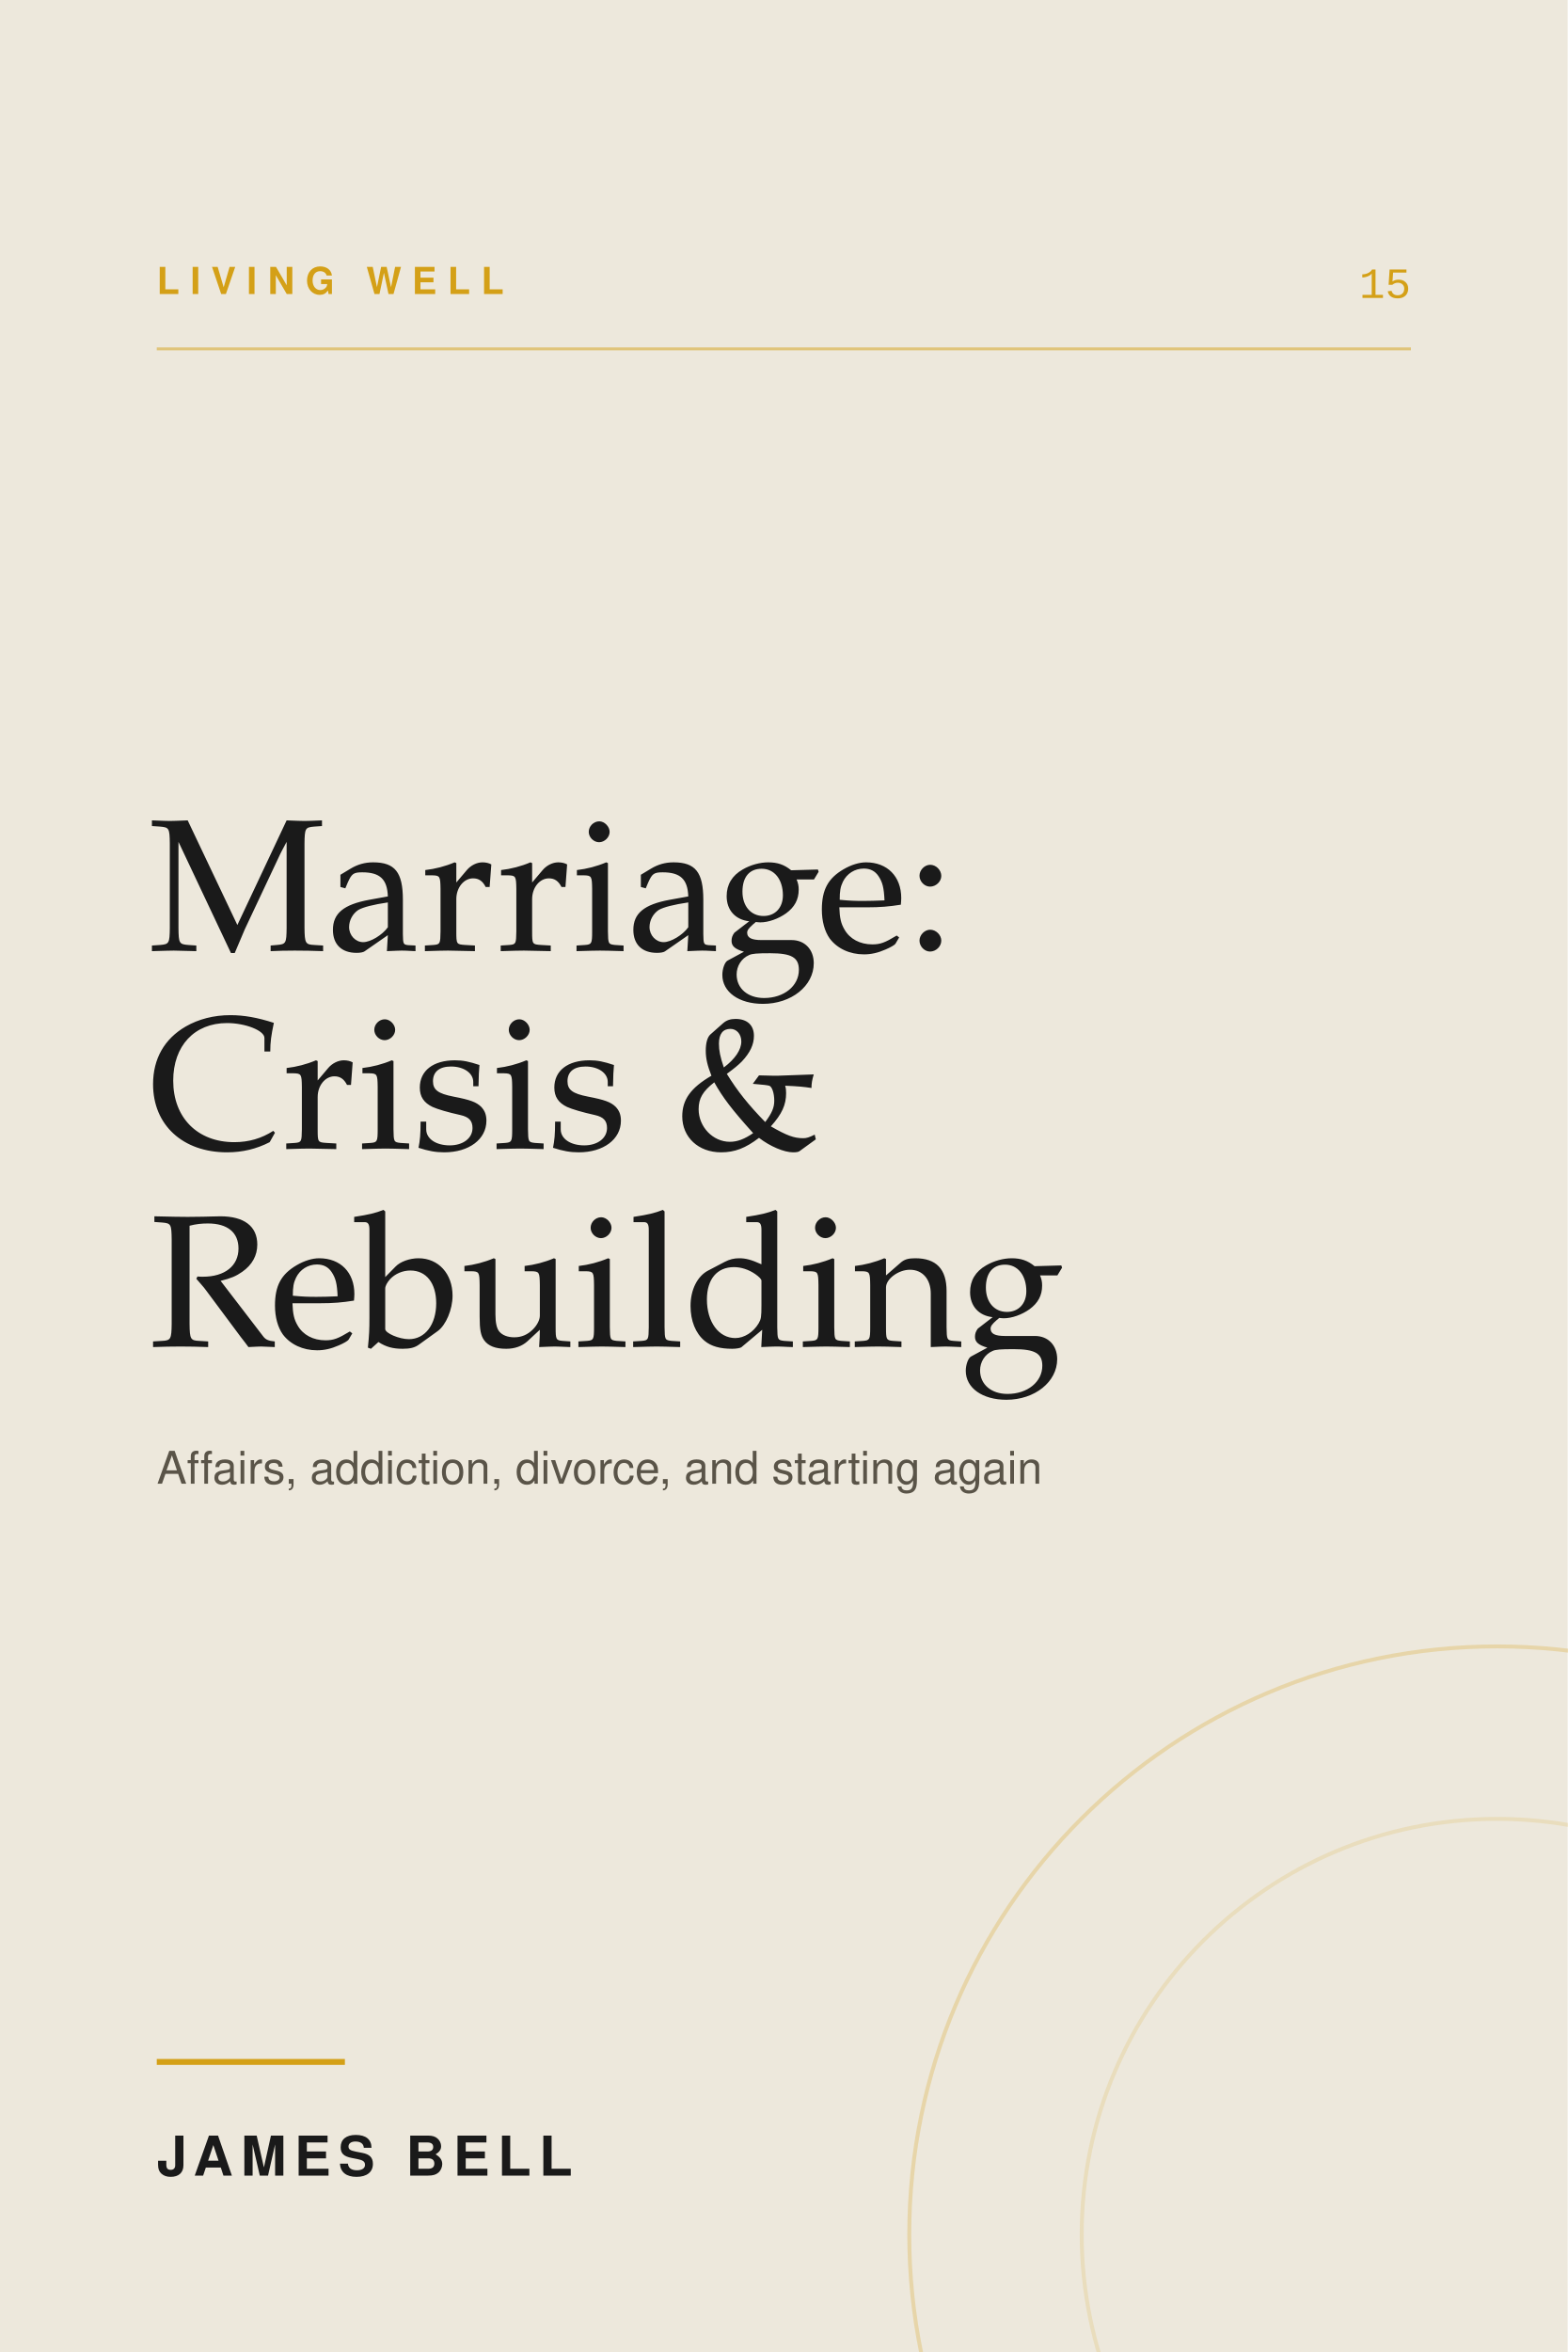
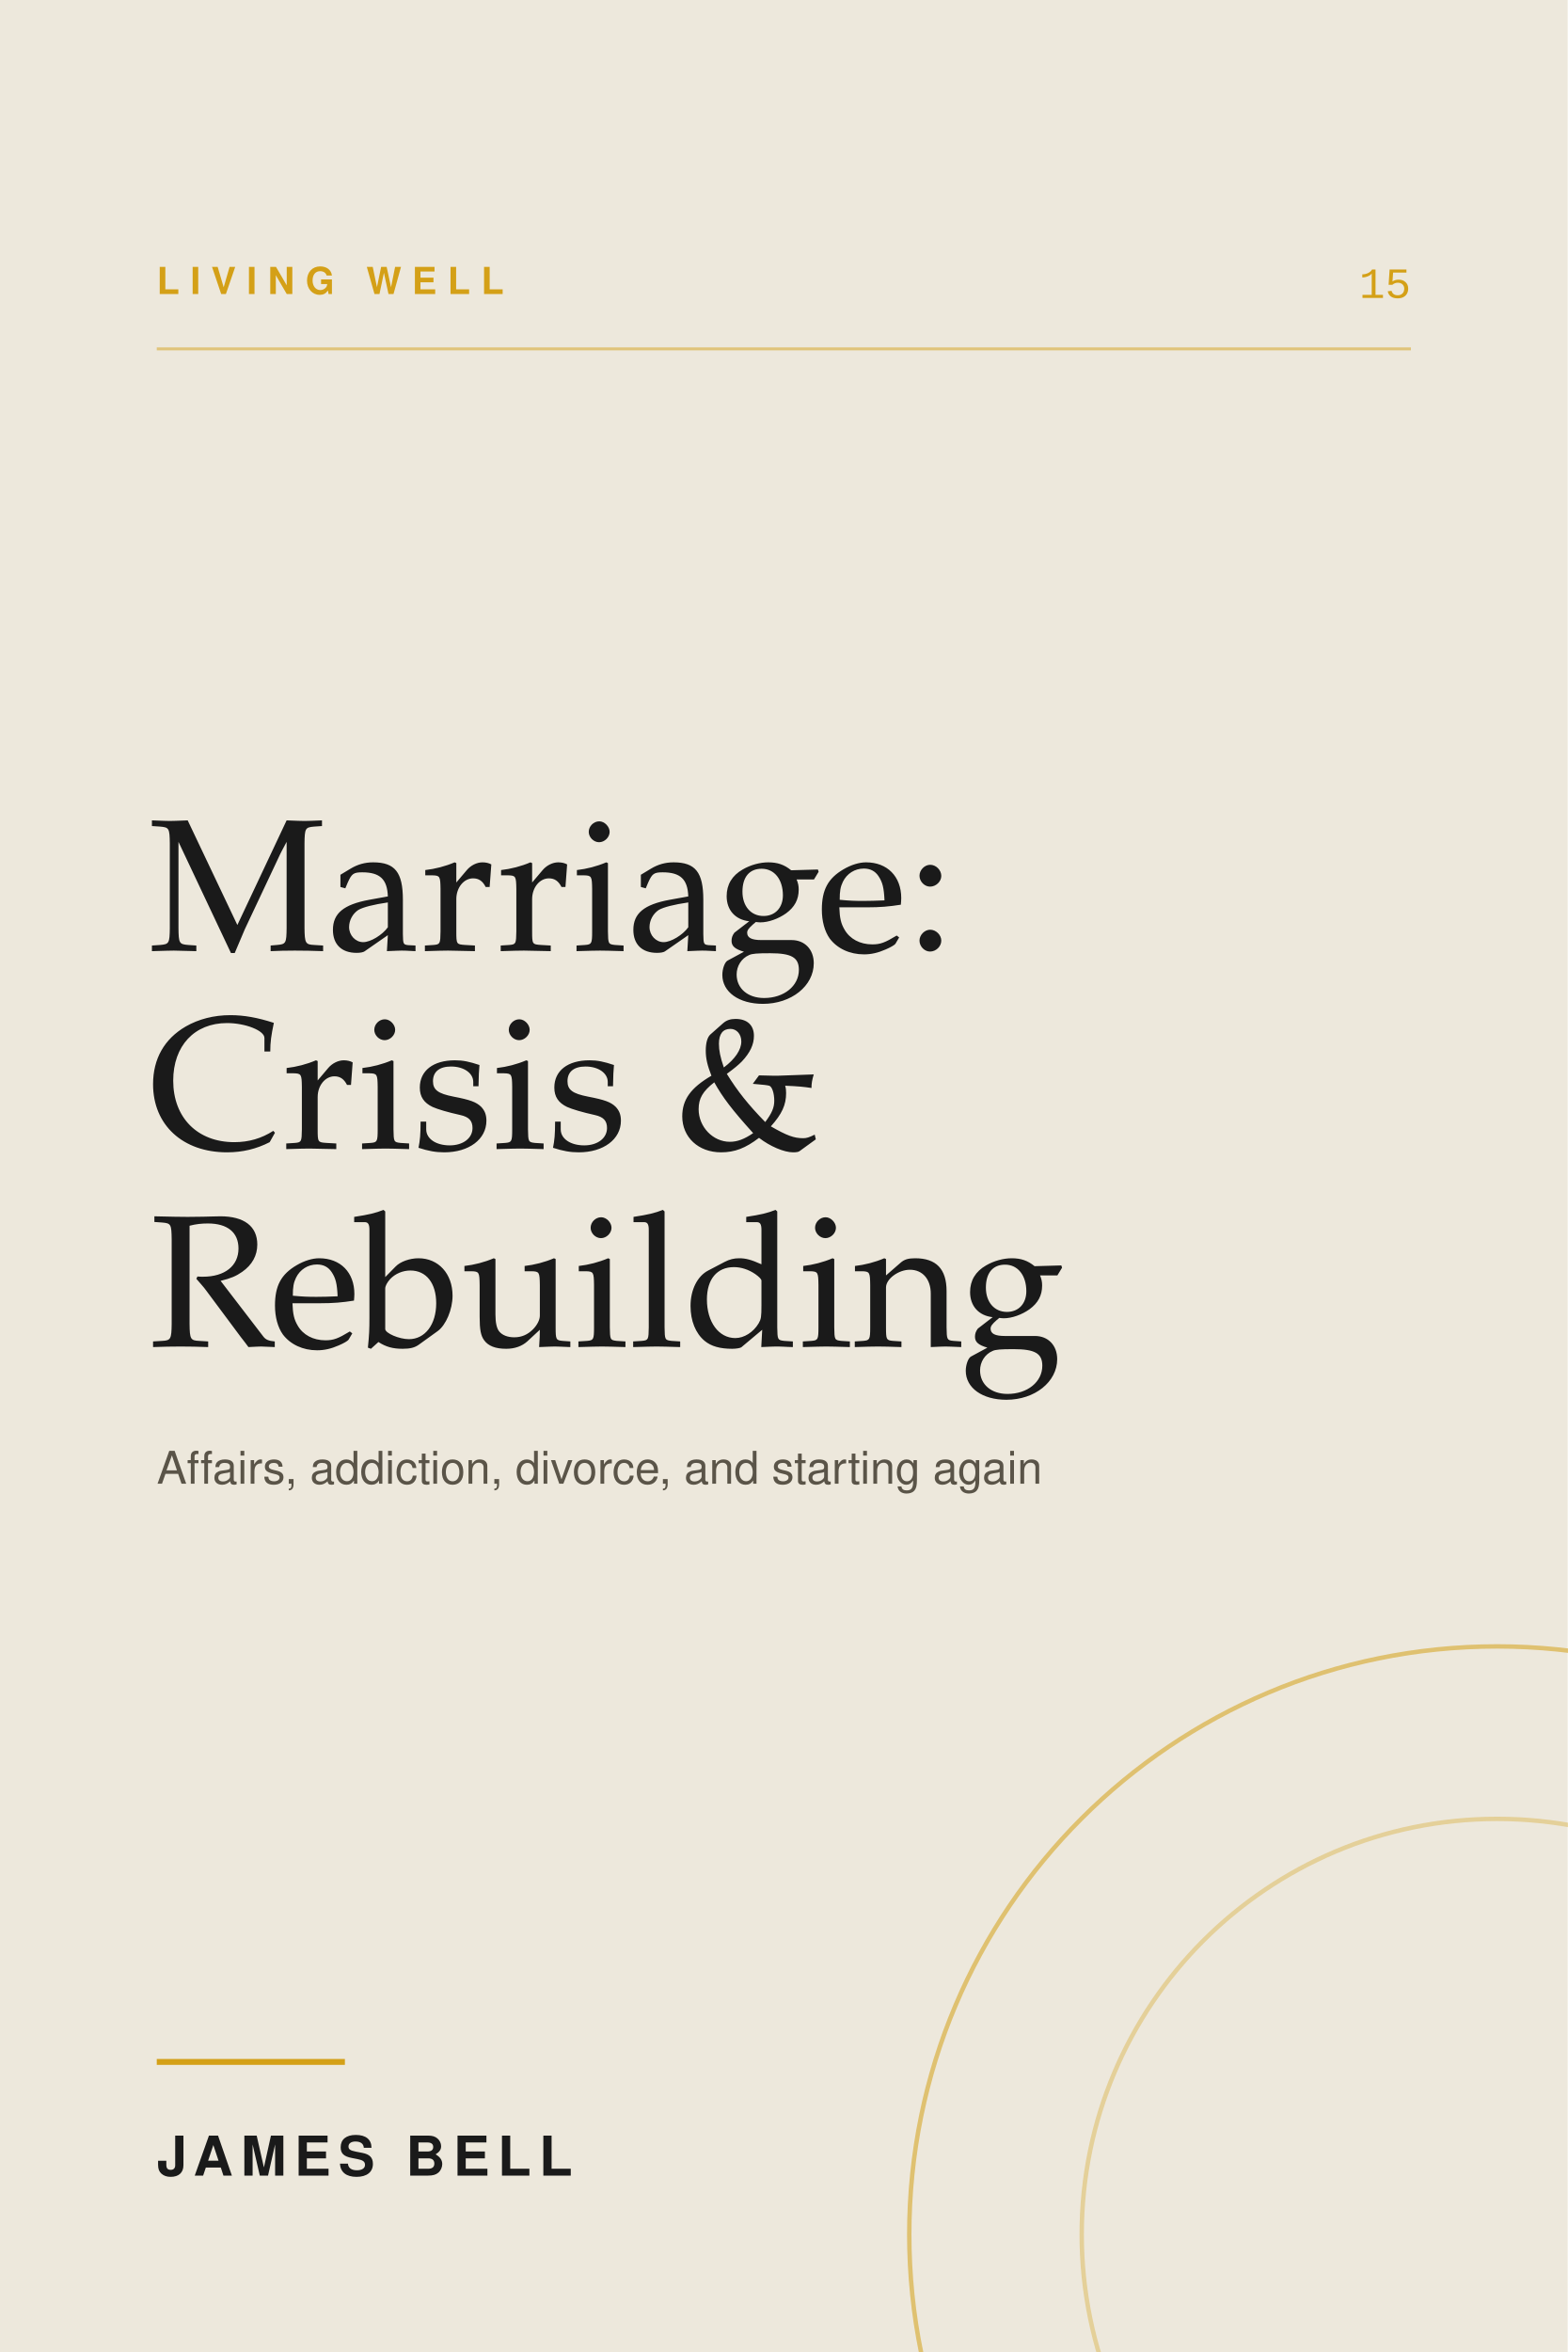
<svg xmlns="http://www.w3.org/2000/svg" width="800" height="1200" viewBox="0 0 800 1200" role="img" aria-label="Marriage: Crisis &amp; Rebuilding by James Bell">
  <rect width="800" height="1200" fill="#EDE8DC" />
-   <circle cx="764" cy="1140" r="300" fill="none" stroke="#D4A017" stroke-width="2" opacity="0.26" />
-   <circle cx="764" cy="1140" r="212" fill="none" stroke="#D4A017" stroke-width="2" opacity="0.16" />
+   <circle cx="764" cy="1140" r="300" fill="none" stroke="#D4A017" stroke-width="2.25" opacity="0.55" />
+   <circle cx="764" cy="1140" r="212" fill="none" stroke="#D4A017" stroke-width="2.25" opacity="0.34" />
  <text x="80" y="150" font-family="Helvetica, Arial, sans-serif" font-size="19" letter-spacing="5.5" font-weight="700" fill="#D4A017">LIVING WELL</text>
  <text x="720" y="152" text-anchor="end" font-family="'JetBrains Mono', 'Courier New', monospace" font-size="22" fill="#D4A017">15</text>
  <line x1="80" y1="178" x2="720" y2="178" stroke="#D4A017" stroke-width="1.5" opacity="0.5" />
  <text x="76" y="485" font-family="Palatino, 'Palatino Linotype', Georgia, serif" font-size="96" fill="#1A1A1A">Marriage:</text>
  <text x="76" y="586" font-family="Palatino, 'Palatino Linotype', Georgia, serif" font-size="96" fill="#1A1A1A">Crisis &amp;</text>
  <text x="76" y="687" font-family="Palatino, 'Palatino Linotype', Georgia, serif" font-size="96" fill="#1A1A1A">Rebuilding</text>
  <text x="80" y="757" font-family="Helvetica, Arial, sans-serif" font-size="23" fill="#5A5448">Affairs, addiction, divorce, and starting again</text>
  <line x1="80" y1="1052" x2="176" y2="1052" stroke="#D4A017" stroke-width="3" />
  <text x="80" y="1110" font-family="Helvetica, Arial, sans-serif" font-size="28" letter-spacing="4" font-weight="700" fill="#1A1A1A">JAMES BELL</text>
</svg>
